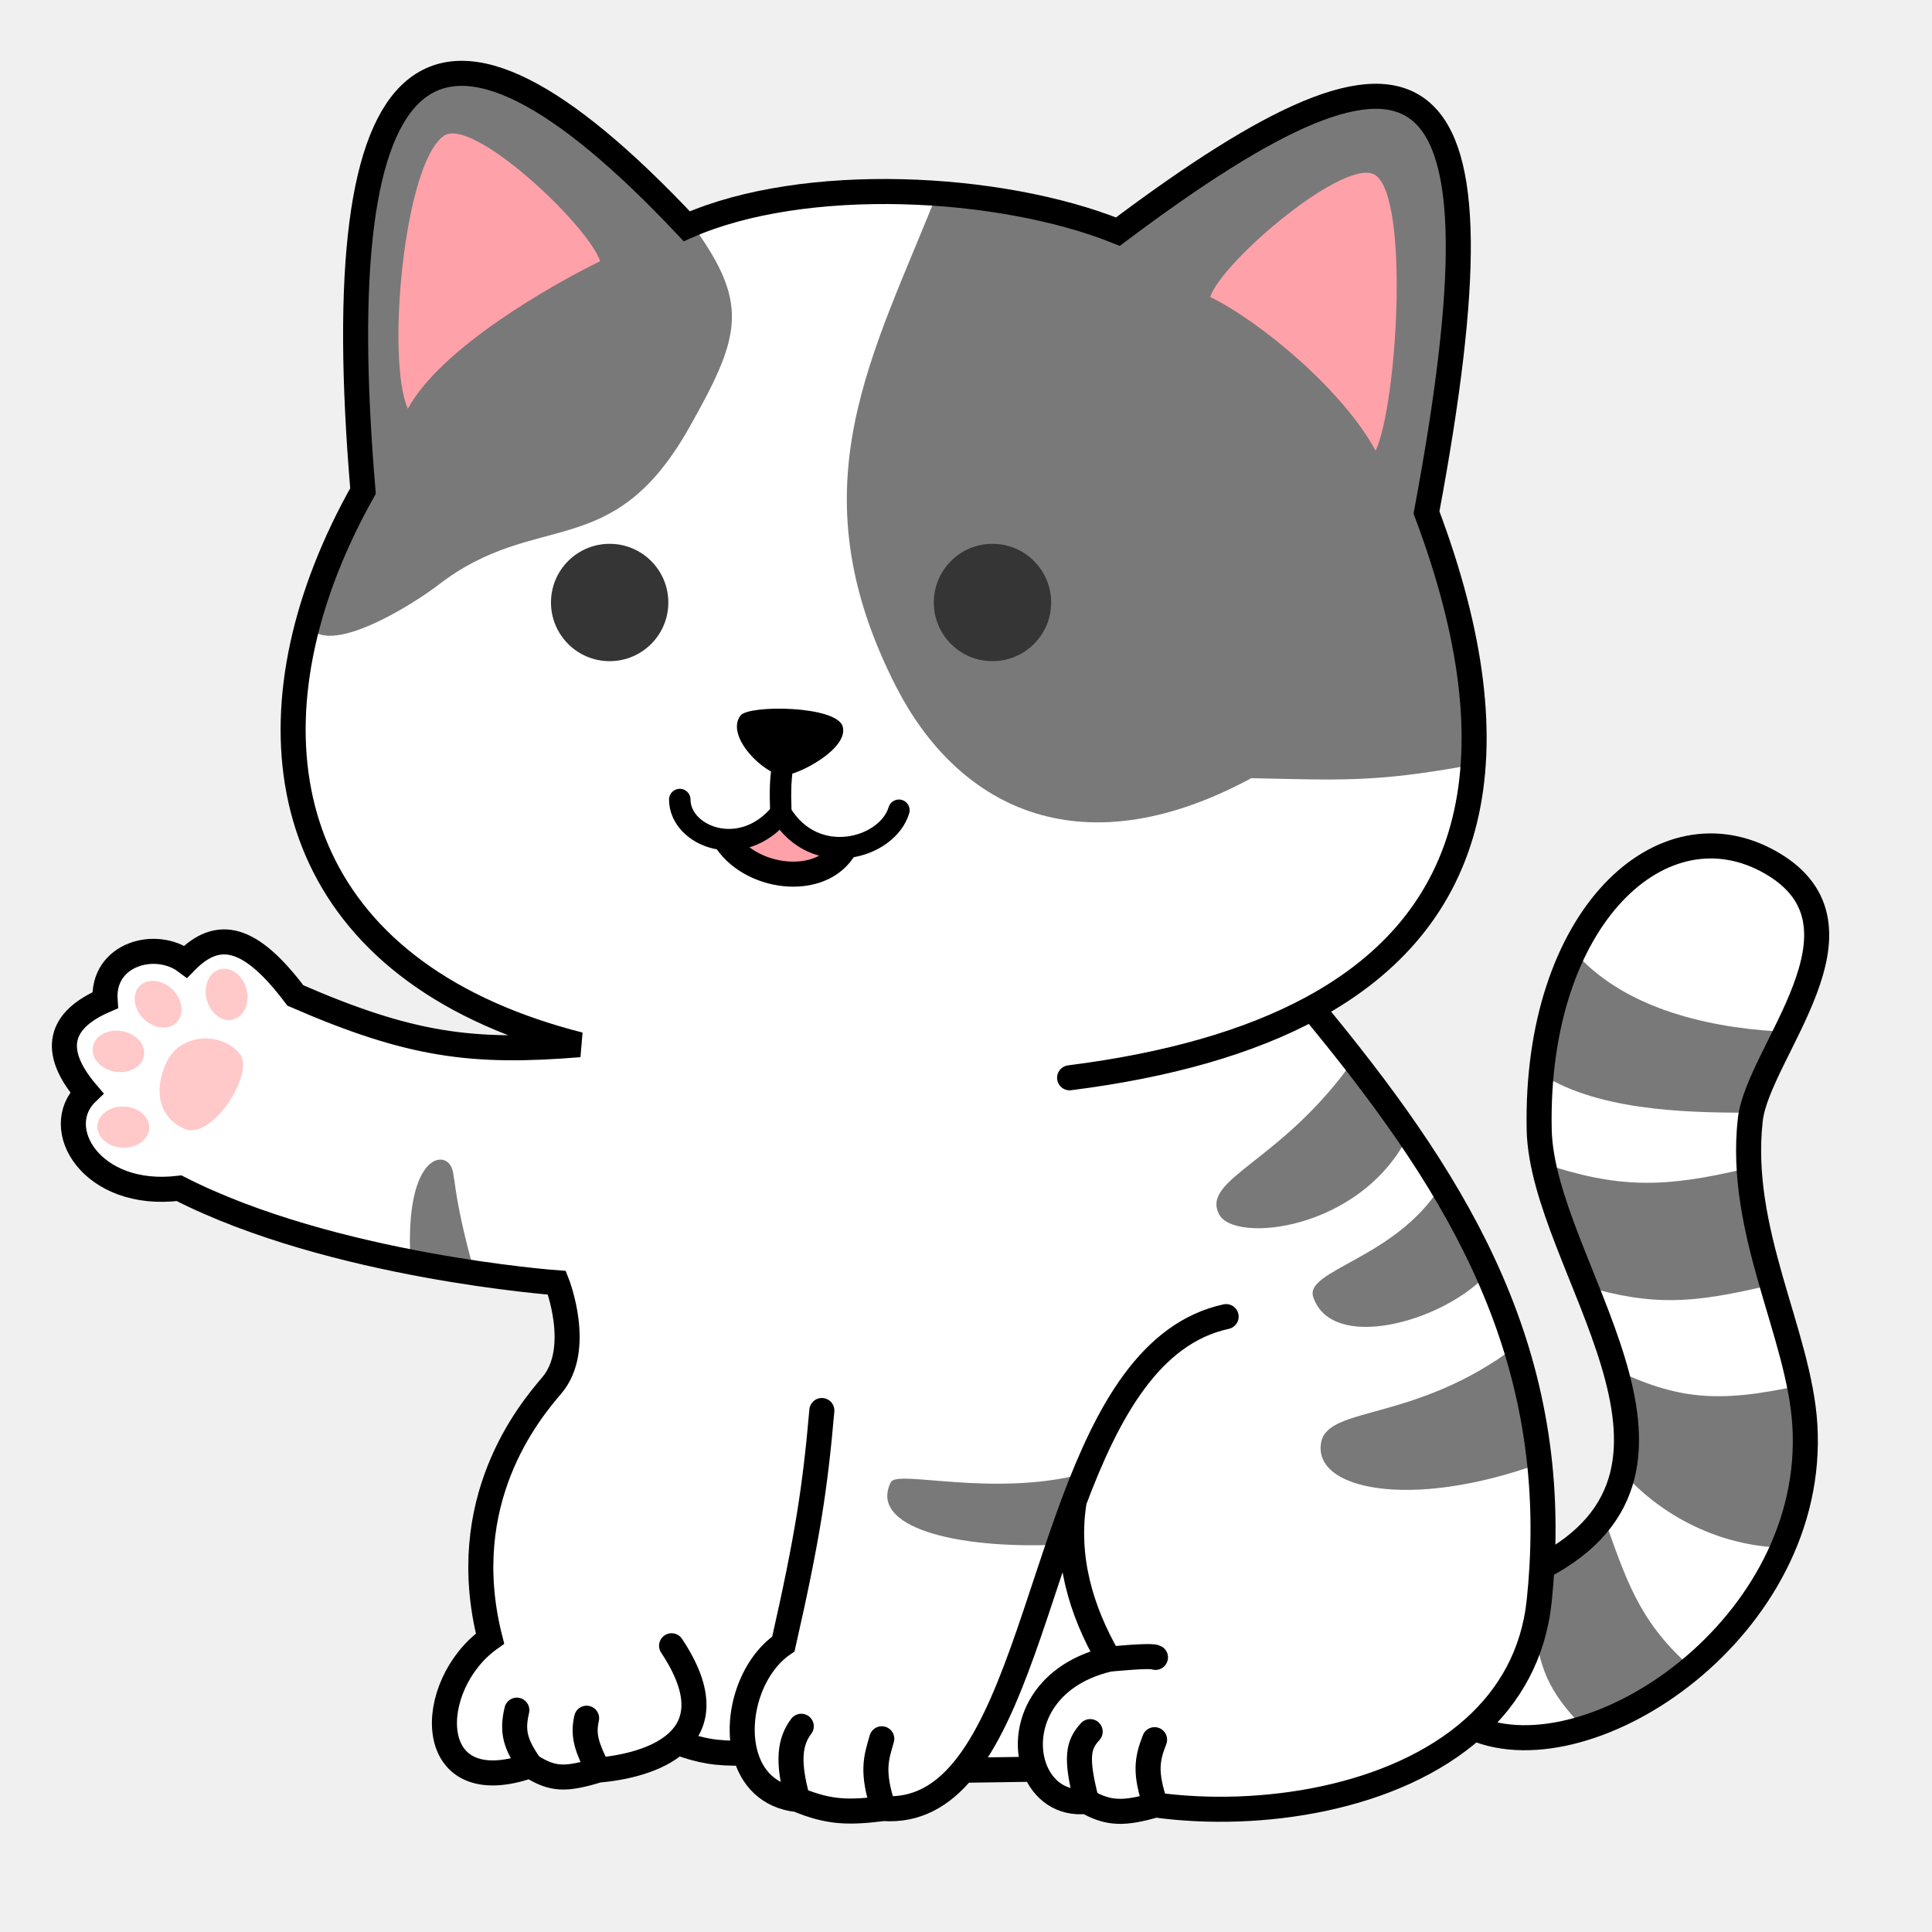
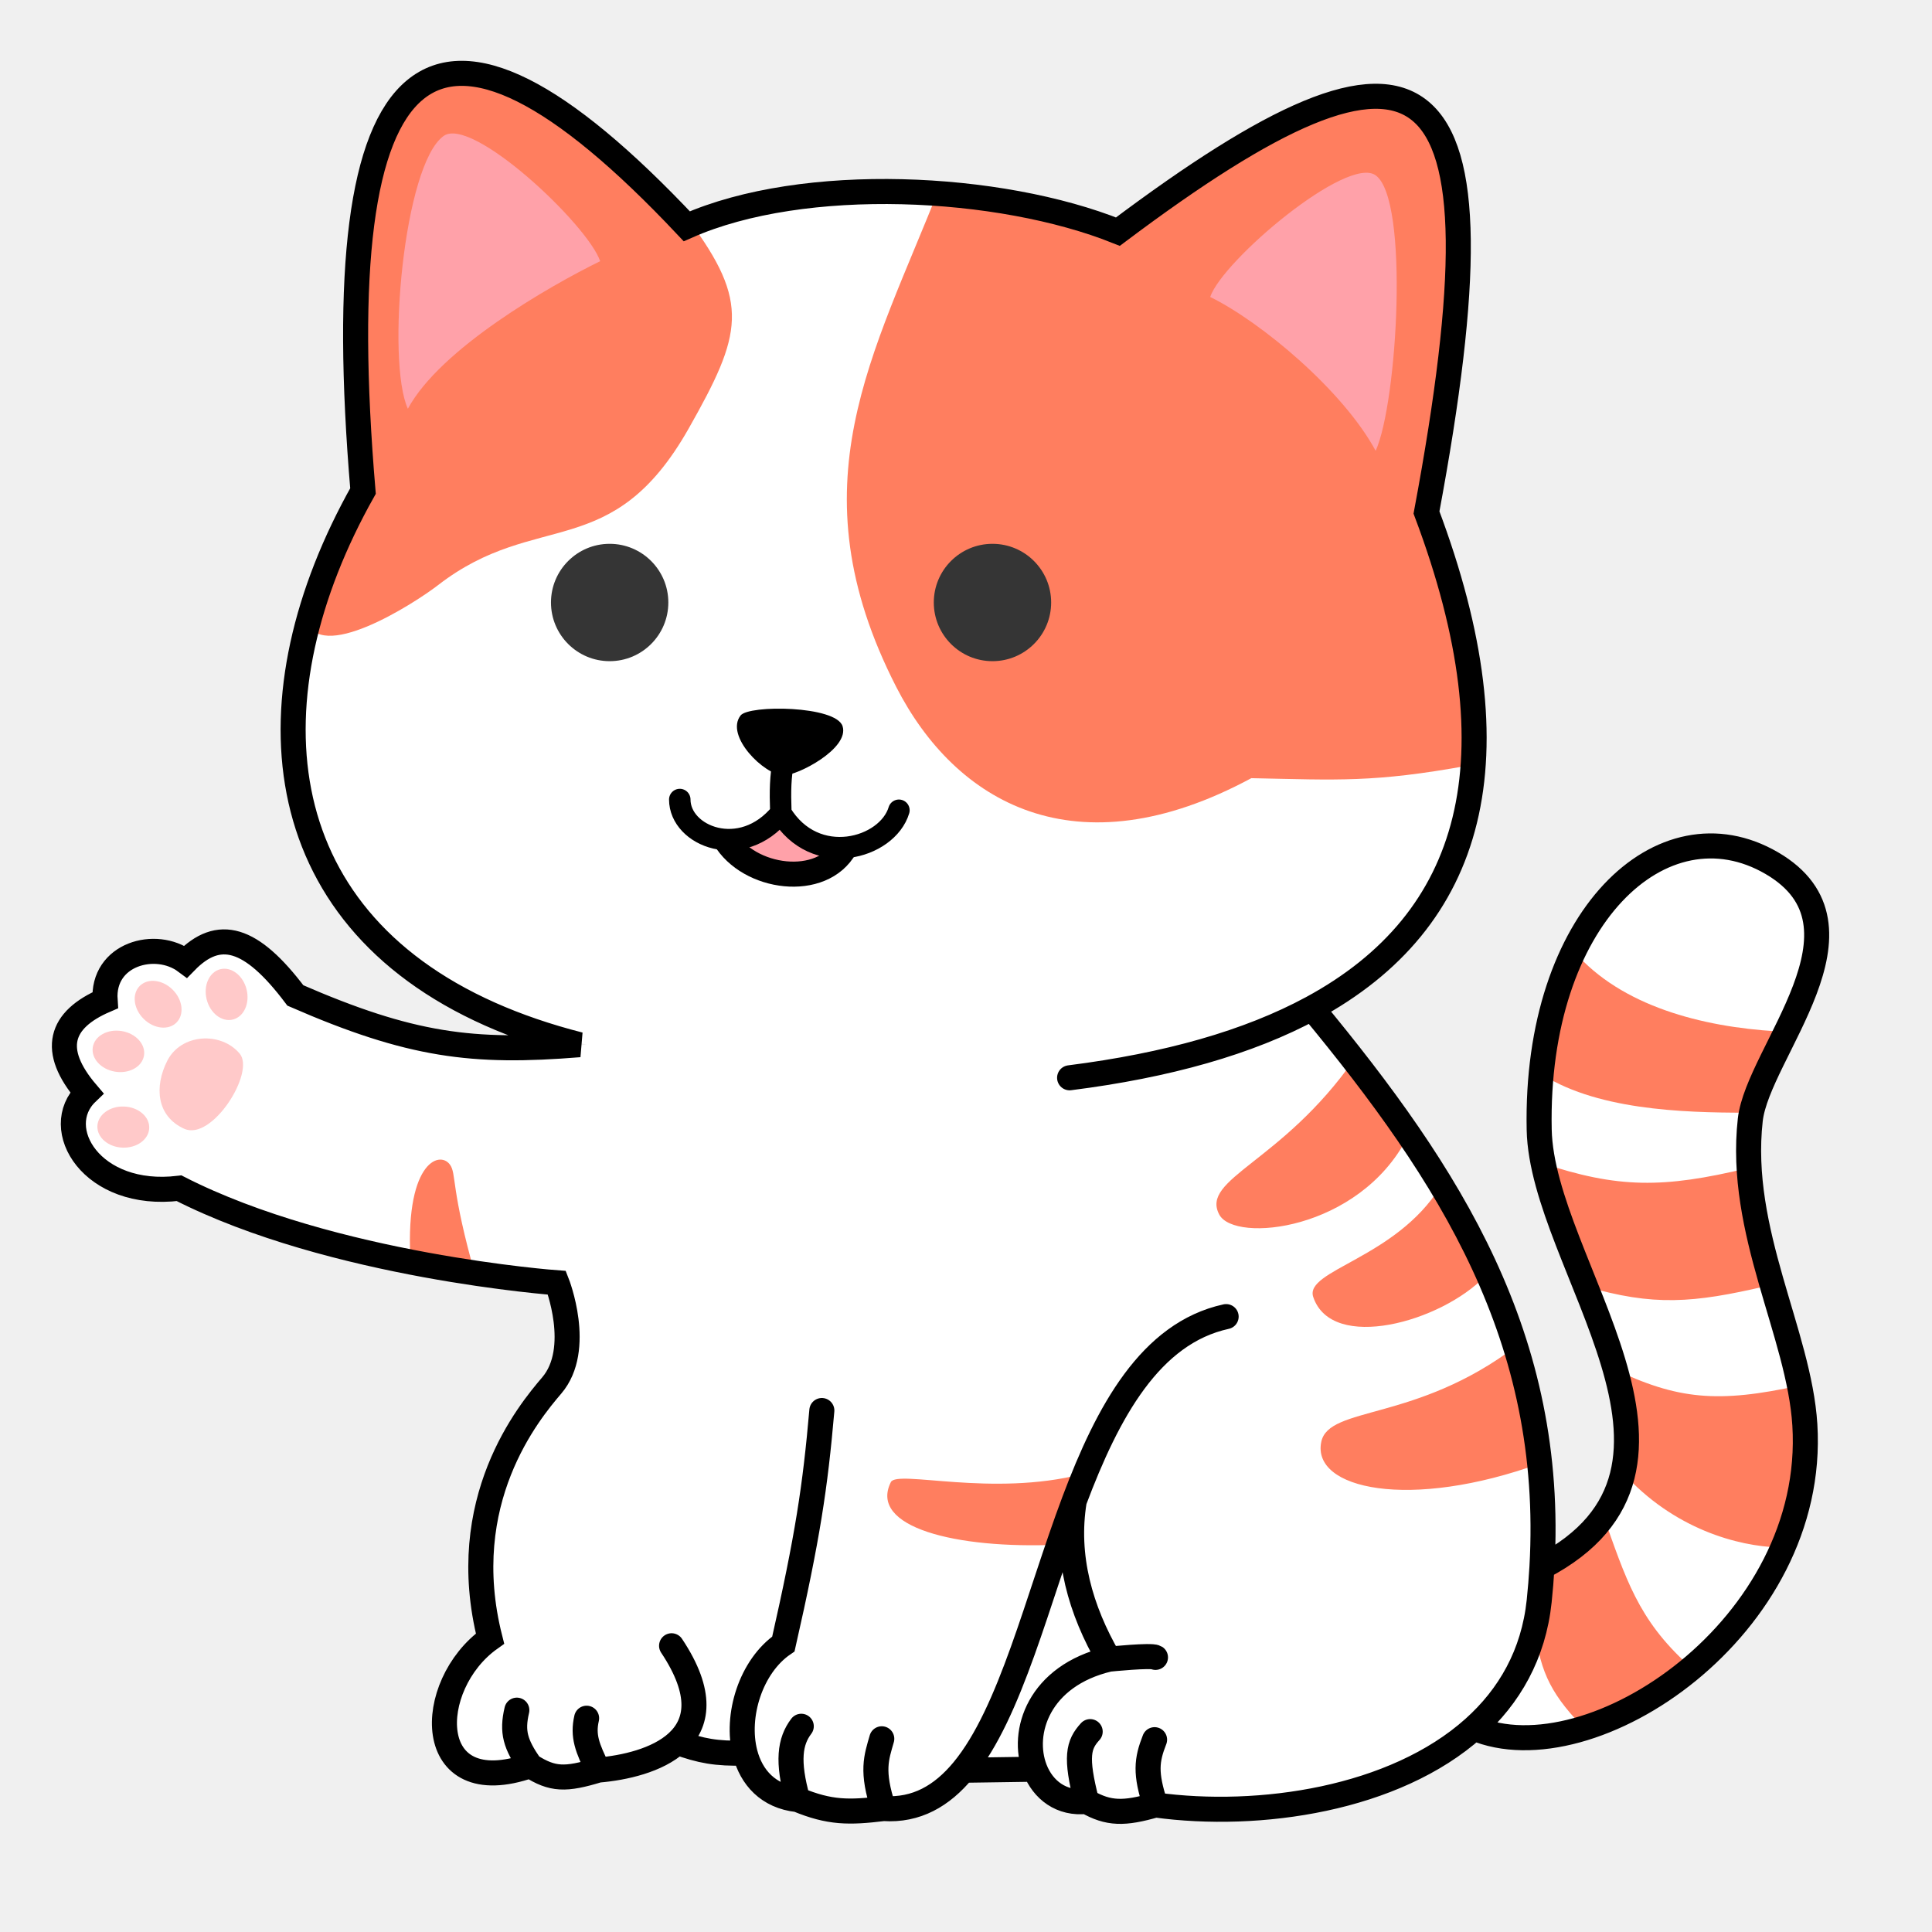
<svg xmlns="http://www.w3.org/2000/svg" width="1080" height="1080" viewBox="0 0 1080 1080" fill="none">
  <path d="M338.418 989.491c-18.242 5.547-25.5 5.5-38-2.5-60.257 21.099-59.001-45-22.5-71-19.5-77 21.836-126.671 34.5-141.5 17.5-20.491 2.896-57.415 2.896-57.415S189.918 708 104.097 664.232c-48.884 5.977-72.203-33.576-51.602-53.337-20.331-23.845-15.105-40.812 10.258-51.735-1.787-25.82 28.254-34.125 45.033-21.623 18.506-18.943 36.568-13.945 61.329 18.935 64.536 28.112 99.037 32.38 158.802 27.519-18.366-4.684-35.009-10.429-50-17.109-125.817-56.062-135.335-178.019-71-292.391-21-248.5 38-300 181-148 65.5-29 175-23.5 241 3 172.5-129.5 221-102.5 172.5 157 52.047 138.194 26.274 228.201-64 277.051 77.229 93.39 135.823 184.553 128.543 312.449 106.457-55.5 0-169-1.543-244.5-2.426-118.693 69-184.5 130-149 61.003 35.5-7.771 105.737-12 143.501-7 62.5 27.333 119.386 30.503 170.499 7 113-119.503 197.5-185.003 169.514-44.383 39.785-119.881 50.945-178 42.985-17.468 5.03-26.211 5.07-38.5-2-14.084 1.63-24.386-6.4-28.904-17.999l-40.096.589c-11.897 14.38-26.192 22.64-44.5 21.41-19.396 2.35-30.084 2.4-48-5-16.528-1.77-25.932-12.444-29.432-25.99-16.432.375-24.543-1.249-37.921-6-11.015 10.129-29.637 14.262-44.146 15.491" fill="#fff" />
-   <path d="M501 384c-57.804-112.98-12.629-185.376 24.5-280 31.089 1.279 51.802 5.252 97.5 21C815.681-20.153 834.867 47.05 798.5 285c14 26 31 88.5 22 143-52.52 9.517-72.292 8.009-121 7-98.486 53.07-165.5 13.5-198.5-51M385 239.5c30-53 34.336-70.313 0-116.5C240.509-7.507 189.927-.715 199.5 273.5c-1.267 9.007-30.397 65.252-28.5 72.5 6.731 25.714 60.163-8.308 74-19 55-42.5 97.048-11.618 140-87.5m112.998 589c3.502-6.999 56.501 8.501 107-4.5l-13.499 39.501c-57.499 2.5-106.067-9.885-93.501-35.001M251.5 651c3.838 5.242.19 12.857 14.5 63l-36.335-6.161C225.67 650.424 245.461 642.751 251.5 651m430.102 28c-10.791-20.136 35.001-29 75.5-87l29.5 44 18.5 27.5 25 50 17.5 39 13.5 65.5c-73 26.5-128.019 14.5-122.5-12 4.214-20.234 53-11 109-53.5l-17.5-39c-24.5 25.5-85.644 42.569-96 11.5-5-15 46-21.5 71-61.5l-18.5-27.5c-27 52-96.426 59-105 43M857.5 906l6-36 32.5-23.5c12.842 36.056 19.635 58.648 47.5 84-19.603 15.976-31.671 24.133-59.5 34-18.343-19.174-23.834-32.133-26.5-58.5M994 865c-21.964-.677-58.229-9.917-87-42 1.971-26.532.99-38.637-5.5-58 36.127 17.408 58.863 19.52 104.5 9.5 4.43 35.697 1.63 55.49-12 90.5m-7-146c-40.358 9.397-62.666 11.319-101 0l-24.5-69c42.933 14.406 68.336 14.336 115.5 3zM859.5 599c31.148 21.486 81 23 116.5 23l17-45.5c-41.5-2.5-86.5-14-113-44.5-15.873 25.913-13.503 38.689-20.5 67" fill="#797979" />
+   <path d="M501 384c-57.804-112.98-12.629-185.376 24.5-280 31.089 1.279 51.802 5.252 97.5 21C815.681-20.153 834.867 47.05 798.5 285c14 26 31 88.5 22 143-52.52 9.517-72.292 8.009-121 7-98.486 53.07-165.5 13.5-198.5-51M385 239.5c30-53 34.336-70.313 0-116.5C240.509-7.507 189.927-.715 199.5 273.5c-1.267 9.007-30.397 65.252-28.5 72.5 6.731 25.714 60.163-8.308 74-19 55-42.5 97.048-11.618 140-87.5m112.998 589c3.502-6.999 56.501 8.501 107-4.5l-13.499 39.501c-57.499 2.5-106.067-9.885-93.501-35.001M251.5 651c3.838 5.242.19 12.857 14.5 63l-36.335-6.161C225.67 650.424 245.461 642.751 251.5 651m430.102 28c-10.791-20.136 35.001-29 75.5-87l29.5 44 18.5 27.5 25 50 17.5 39 13.5 65.5c-73 26.5-128.019 14.5-122.5-12 4.214-20.234 53-11 109-53.5l-17.5-39c-24.5 25.5-85.644 42.569-96 11.5-5-15 46-21.5 71-61.5l-18.5-27.5c-27 52-96.426 59-105 43M857.5 906l6-36 32.5-23.5c12.842 36.056 19.635 58.648 47.5 84-19.603 15.976-31.671 24.133-59.5 34-18.343-19.174-23.834-32.133-26.5-58.5M994 865c-21.964-.677-58.229-9.917-87-42 1.971-26.532.99-38.637-5.5-58 36.127 17.408 58.863 19.52 104.5 9.5 4.43 35.697 1.63 55.49-12 90.5m-7-146c-40.358 9.397-62.666 11.319-101 0l-24.5-69c42.933 14.406 68.336 14.336 115.5 3zM859.5 599c31.148 21.486 81 23 116.5 23l17-45.5c-41.5-2.5-86.5-14-113-44.5-15.873 25.913-13.503 38.689-20.5 67" fill="#ff7e5f" />
  <path d="m467.5 479.5-30-20.5-25 10 1 11 34 9z" fill="#ffa1a9" />
  <path d="M438 424.942c-1.755 9.743-1.948 16.407-1.5 29.5m0 0c19 31.5 59.5 20 66-1.5m-66 1.5c-22 27-56.5 13-56.5-7.5" stroke="#000" stroke-width="12" stroke-linecap="round" />
  <path d="M471 405.942c-3.691-11.536-52.329-12-57-6-8.881 11.408 13.138 33.237 24 33.5 7.653.186 37-15 33-27.5" fill="#000" />
  <path d="M769 252c-18.186-33.677-64.008-72.013-92.5-86 7-20.5 76.66-79.314 92.5-68 18.9 13.5 12.138 127.419 0 154m-541-23.5c18.186-33.677 79.008-68.513 107.5-82.5-7-20.5-71.66-81.314-87.5-70-22.4 16-32.138 125.919-20 152.5" fill="#ffa1a9" />
  <circle cx="554.8" cy="336.8" r="32.8" fill="#353535" />
  <circle cx="340.8" cy="336.8" r="32.8" fill="#353535" />
  <path d="M375.418 919.991c17.785 26.678 14.526 43.544 3.146 54.009m-44.146 15.491c-18.242 5.547-25.5 5.5-38-2.5m38 2.5c-6.183-12.415-8.773-19.114-6.5-29m6.5 29c14.509-1.229 33.131-5.362 44.146-15.491m-82.146 12.991c-60.257 21.099-59.001-45-22.5-71-19.5-77 21.836-126.671 34.5-141.5 17.5-20.491 2.896-57.415 2.896-57.415S185.918 708 100.097 664.232c-48.884 5.977-72.203-33.576-51.602-53.337-20.331-23.845-15.105-40.812 10.258-51.735-1.787-25.82 28.254-34.125 45.033-21.623 18.506-18.943 36.568-13.945 61.329 18.935 64.536 28.112 99.037 32.38 158.802 27.519-18.366-4.684-35.009-10.429-50-17.109-125.817-56.062-135.335-178.019-71-292.391-21-248.5 38-300 181-148 65.5-29 175-23.5 241 3 172.5-129.5 221-102.5 172.5 157 52.047 138.194 26.274 228.201-64 277.051M296.418 986.991c-8.319-12.017-10.372-18.798-7.5-31m308.999-353.499c54.588-6.912 100.024-19.753 135.5-38.95m-274 224.949c-3.738 42.855-7.87 70.405-21.5 130.5-18.195 12.433-26.826 40.131-21.432 61.009m29.432 25.99c17.916 7.4 28.604 7.35 48 5m-48-5c-6-21.498-4.382-32.588 2-40.998m-2 40.998c-16.527-1.77-25.932-12.444-29.432-25.99m77.432 30.99c-7-20.999-4-28.499-1-38.999m1 38.999c18.308 1.23 32.603-7.03 44.5-21.41m147-253.589c-42.305 9.231-66.121 52.997-84.902 103m0 0c-5.098 31 3.402 61.001 19.402 88.501m-19.402-88.501c-20.787 55.348-35.406 118.336-62.098 150.589m81.5-62.088s23.84-2.419 26-1.001m-26 1.001c-39.292 9.263-49.399 40.977-41.404 61.499m28.904 17.999c12.289 7.07 21.032 7.03 38.5 2m-38.5-2c-6.423-24.954-4.655-31.693 2-38.999m-2 38.999c-14.084 1.63-24.386-6.4-28.904-17.999m67.404 19.999c-5.858-17.7-4.987-25.094-.5-36.499m.5 36.499c58.119 7.96 133.617-3.2 178-42.985m-90.5-402.463c77.229 93.39 135.823 184.553 128.543 312.449M538.417 989.58l40.096-.589m283.447-113a399 399 0 0 1-1.543 19.001c-3.143 29.906-16.737 53.298-36.5 71.013m38.043-90.014c106.457-55.5 0-169-1.543-244.5-2.426-118.693 69-184.5 130-149 61.003 35.5-7.771 105.737-12 143.501-7 62.5 27.333 119.386 30.503 170.499 7 113-119.503 197.5-185.003 169.514M378.564 974c13.378 4.751 21.489 6.375 37.921 6" stroke="#000" stroke-width="14" stroke-linecap="round" />
  <ellipse cx="66.187" cy="587.719" rx="14.5" ry="11.5" transform="rotate(9.423 66.187 587.719)" fill="#ffc9c9" />
  <ellipse cx="68.93" cy="630.047" rx="14.5" ry="11.5" transform="rotate(2.197 68.93 630.047)" fill="#ffc9c9" />
  <ellipse cx="88.391" cy="561.378" rx="14.5" ry="11.5" transform="rotate(44.822 88.391 561.378)" fill="#ffc9c9" />
  <ellipse cx="126.676" cy="555.858" rx="14.5" ry="11.5" transform="rotate(75.948 126.676 555.858)" fill="#ffc9c9" />
  <path d="M133.999 589c-10.471-12.5-32.78-11.258-40.5 4-7.334 14.495-5.999 31 9.5 38s39.796-31.5 31-42" fill="#ffc9c9" />
  <path d="M405 468.5c13.5 23 54.5 28.5 67.5 5" stroke="#000" stroke-width="14" />
</svg>
